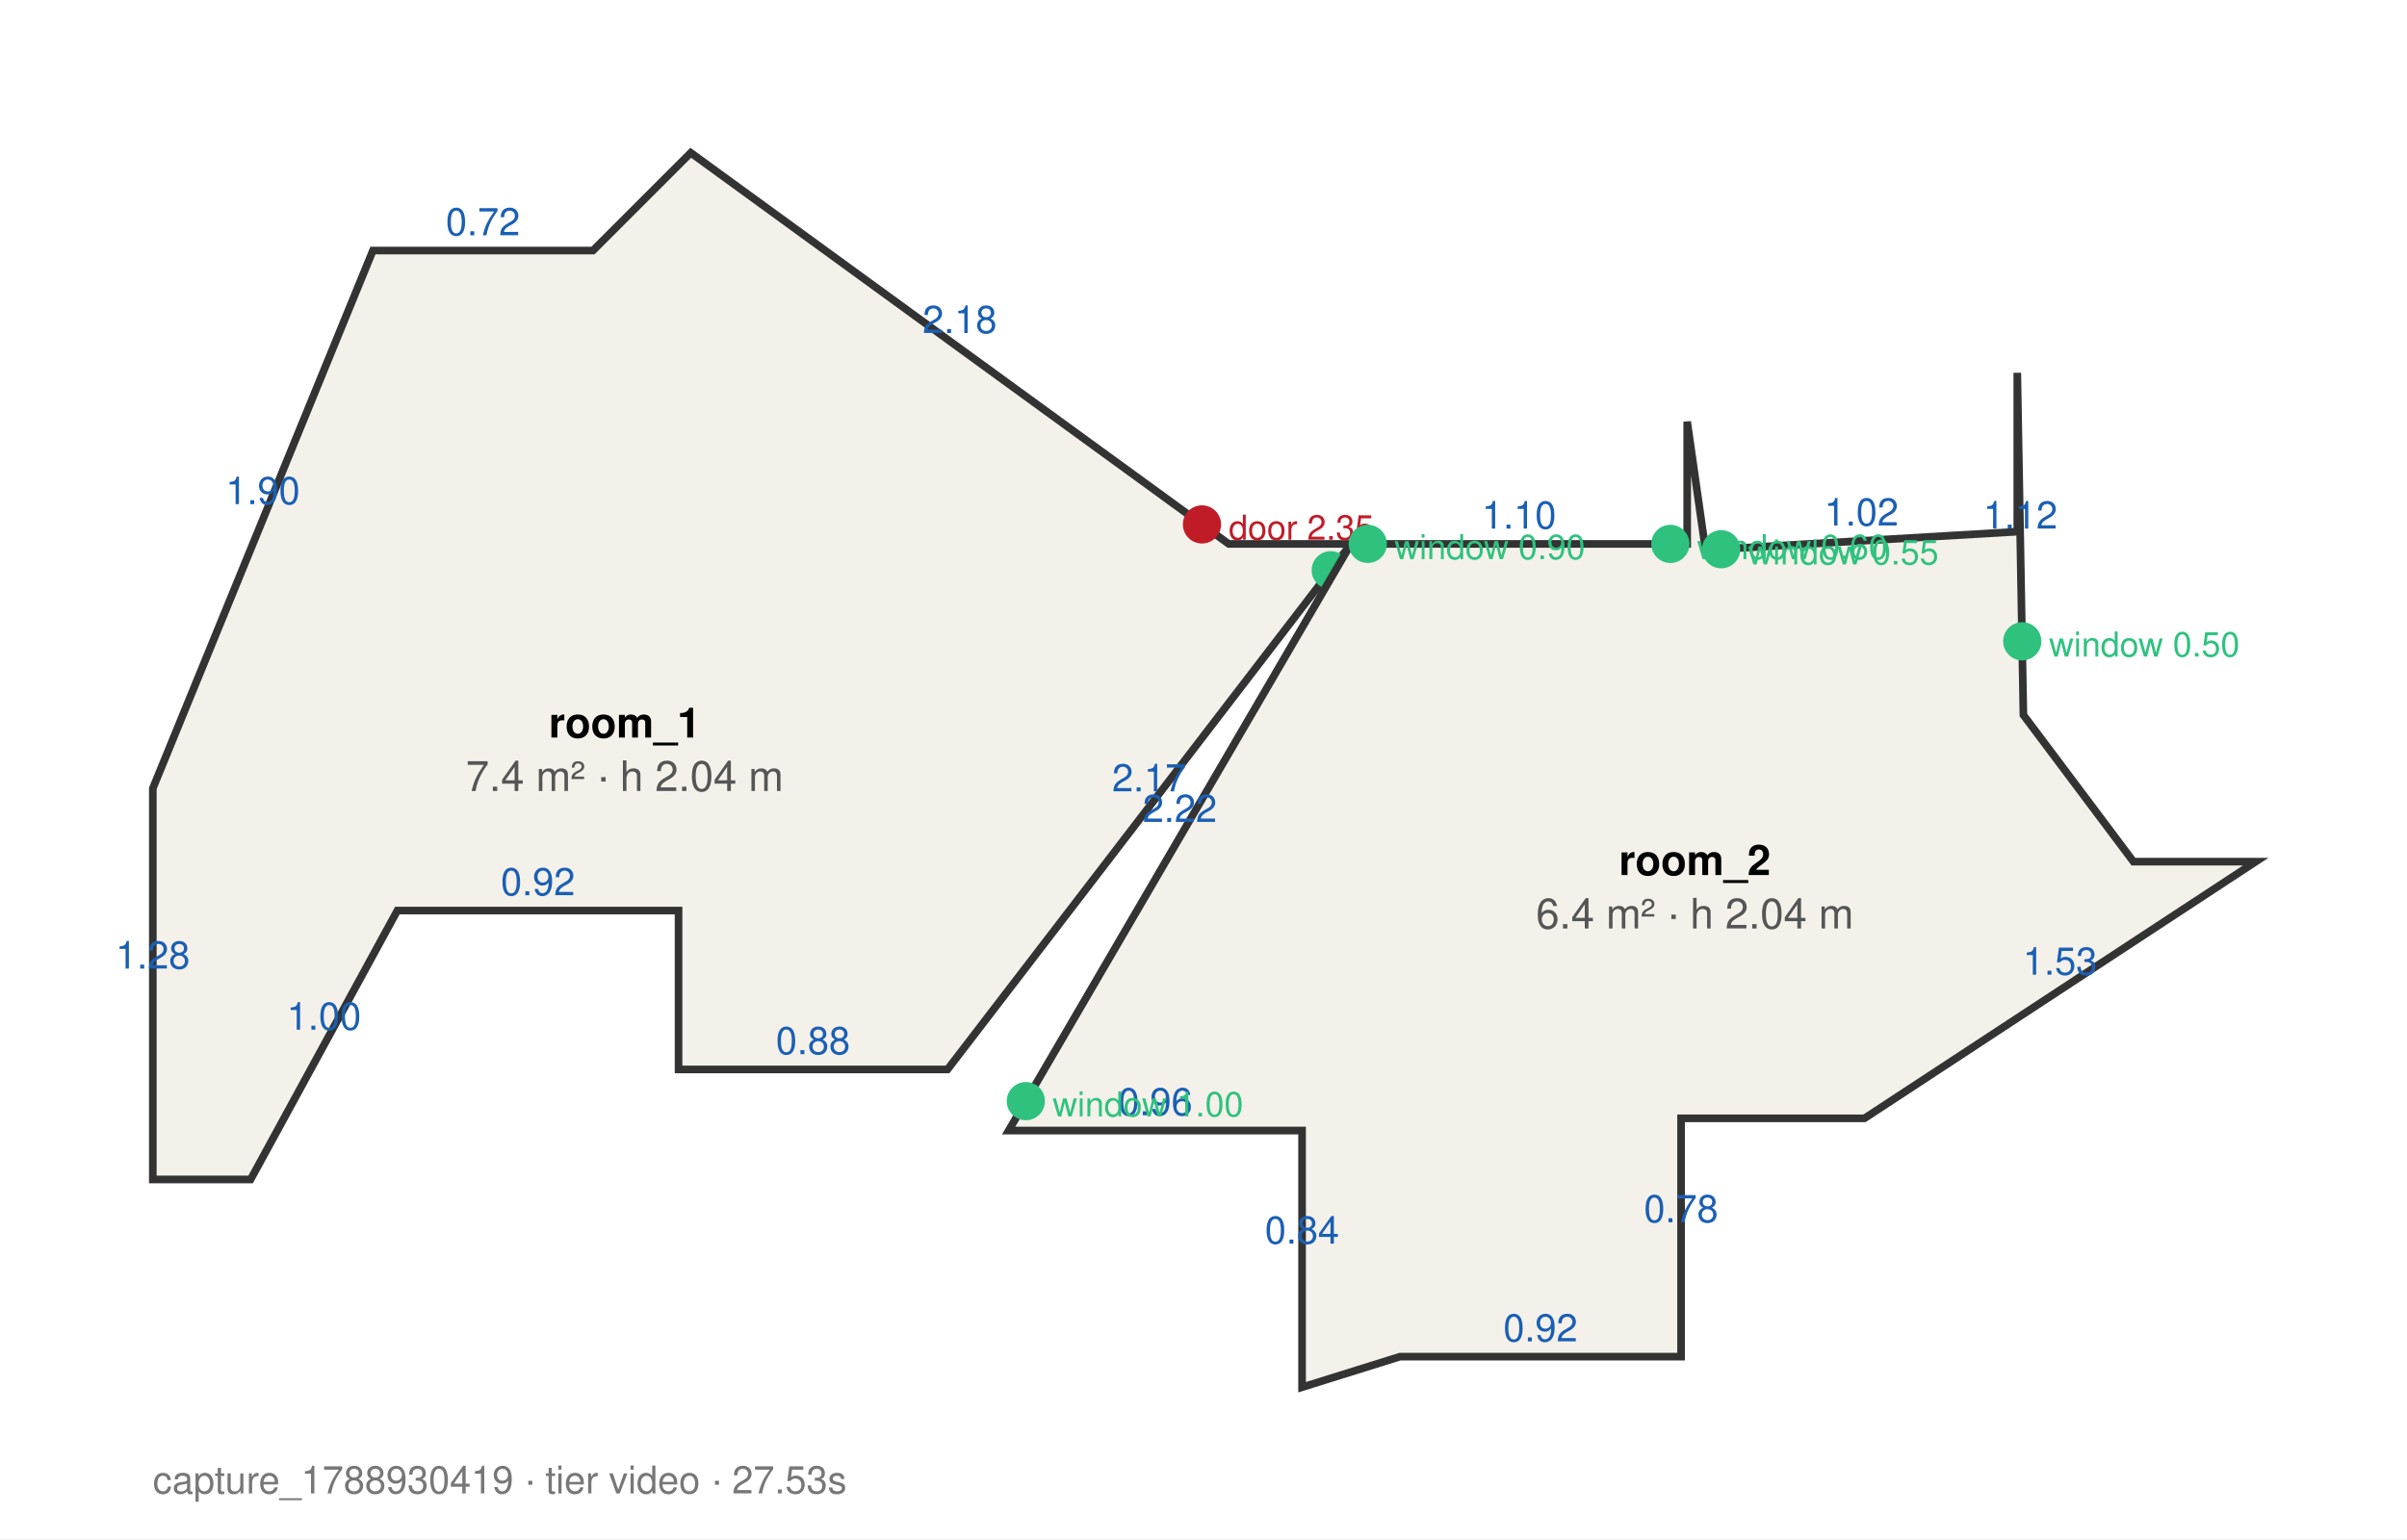
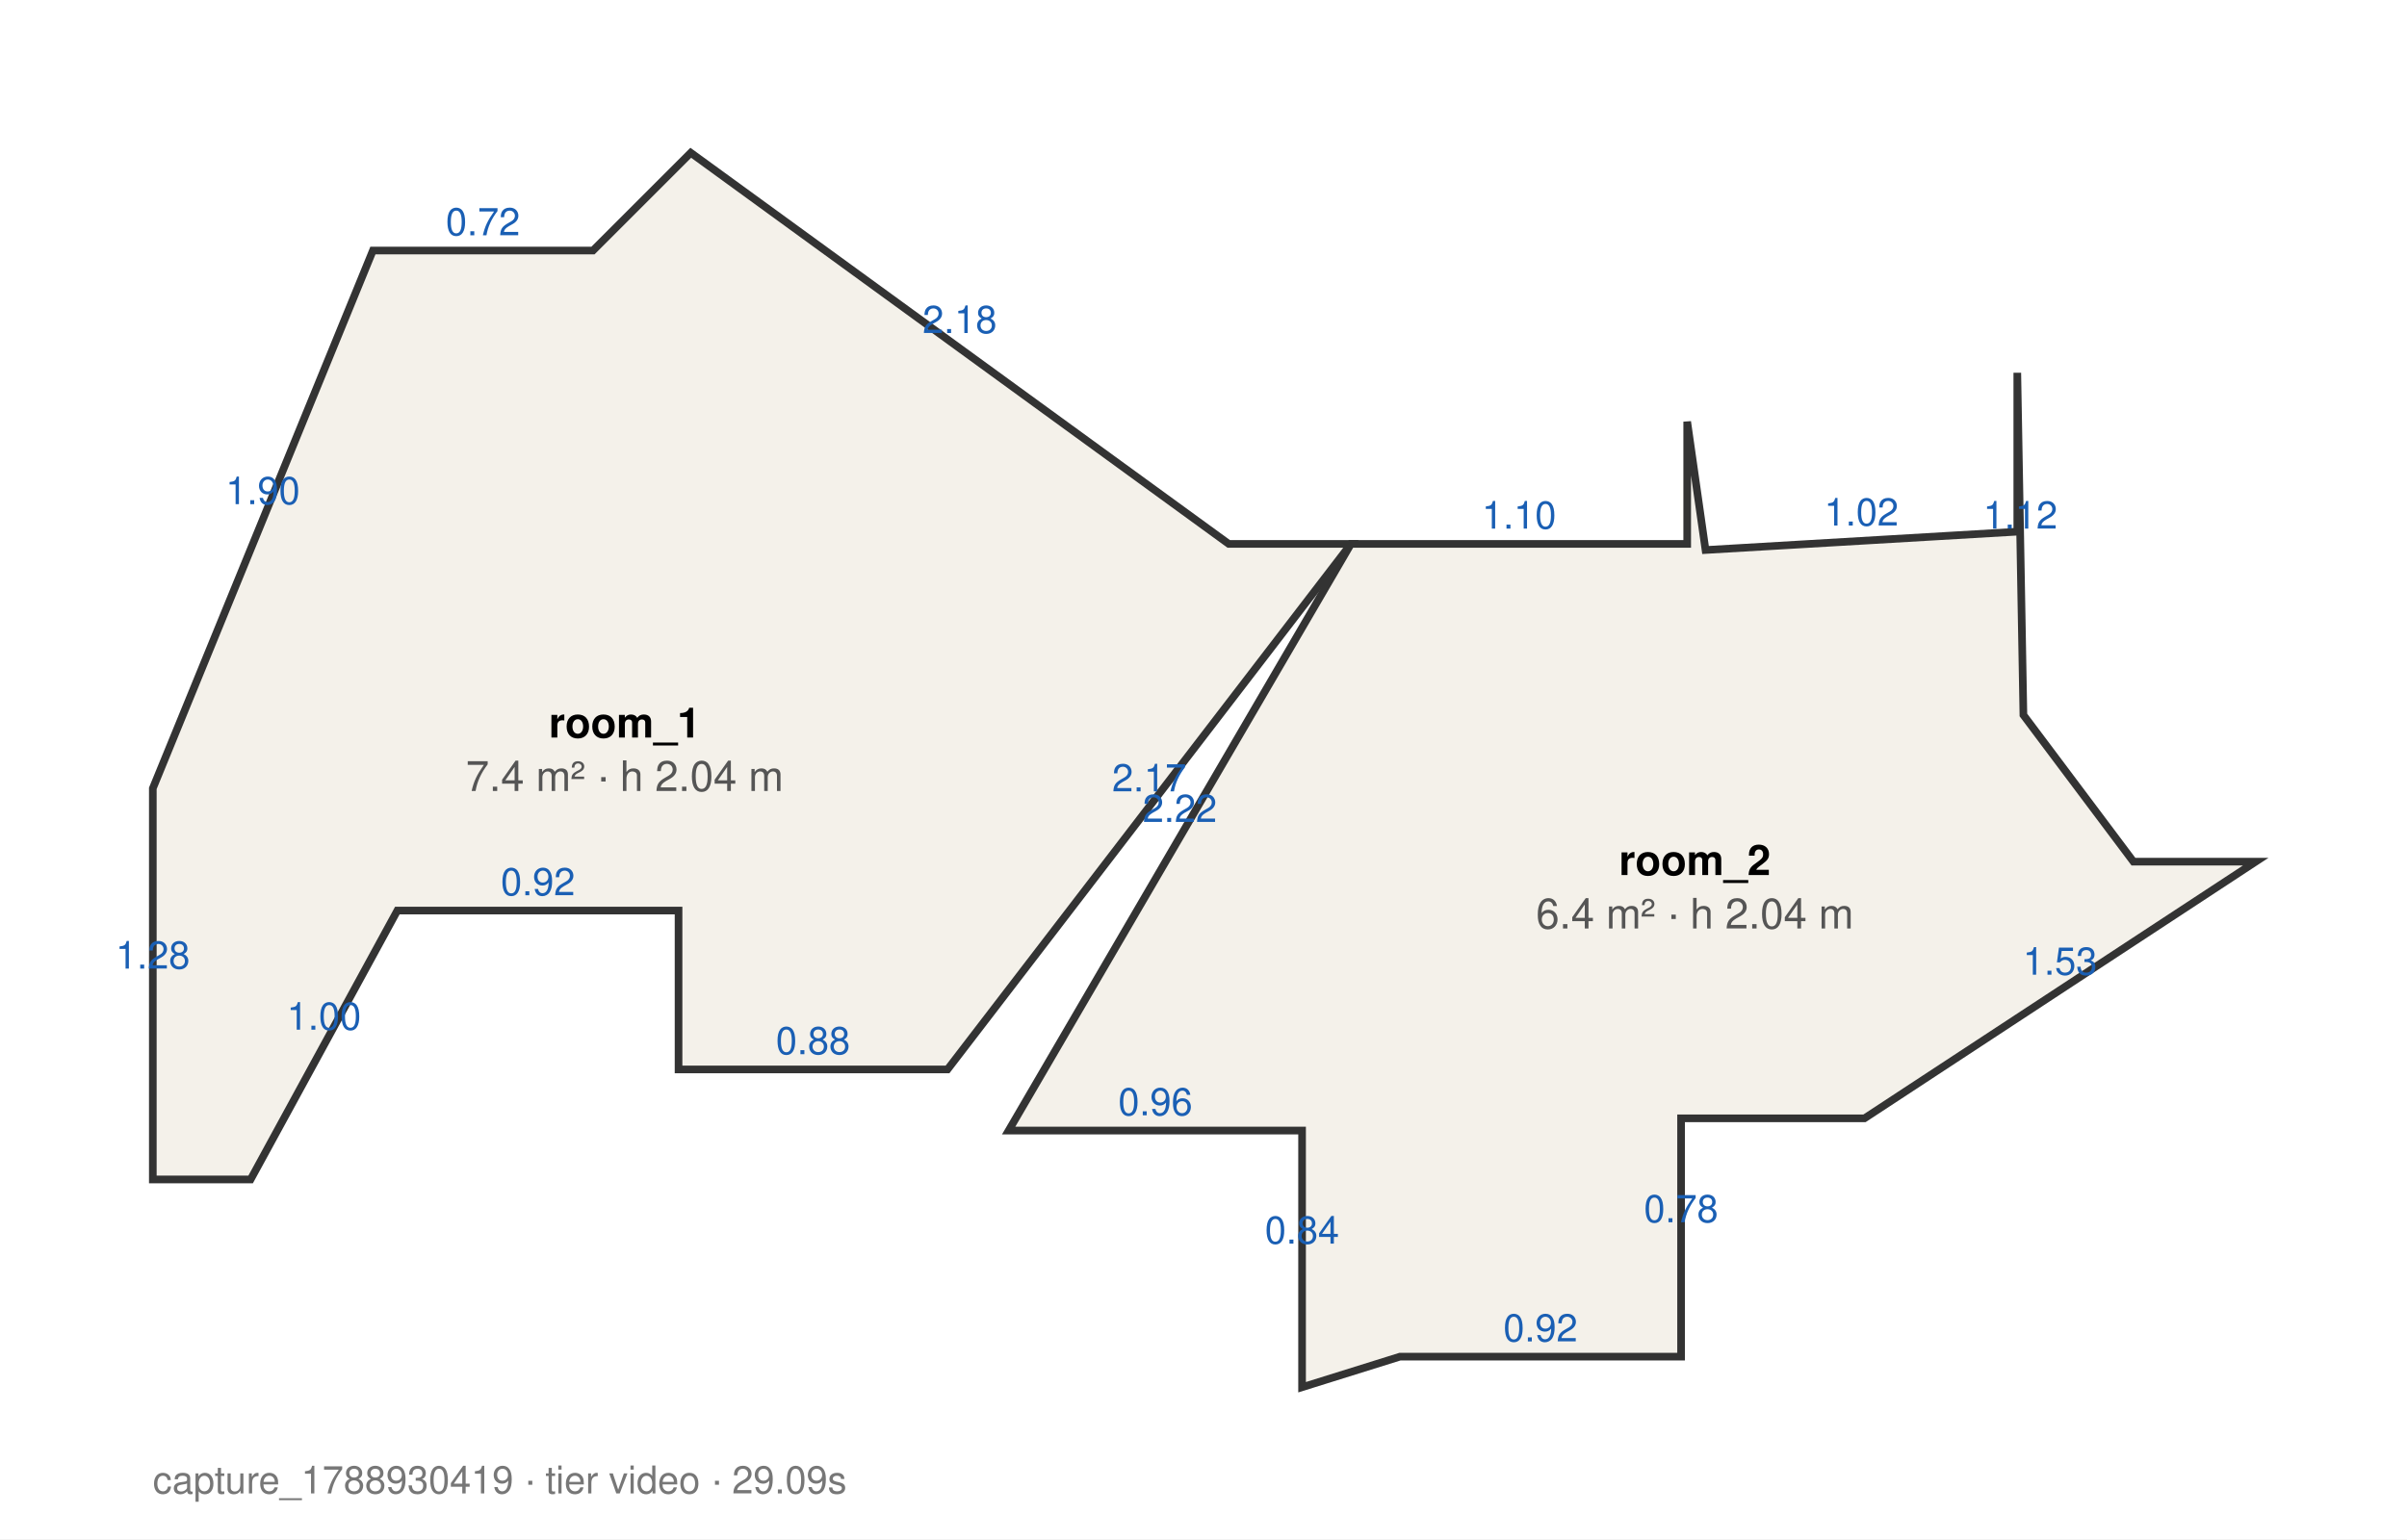
<svg xmlns="http://www.w3.org/2000/svg" width="630" height="403" viewBox="0 0 630 403" font-family="Helvetica, Arial" font-size="11">
  <rect width="100%" height="100%" fill="white" />
  <polygon points="40.0,206.4 40.0,308.8 65.6,308.8 104.0,238.4 177.6,238.4 177.6,280.0 248.0,280.0 353.6,142.4 321.6,142.4 180.8,40.0 155.2,65.6 97.6,65.6" fill="#f4f1ea" stroke="#333" stroke-width="2" />
  <text x="163.5" y="193.1" text-anchor="middle" font-weight="bold">room_1</text>
  <text x="163.5" y="207.1" text-anchor="middle" fill="#555">7.4 m² · h 2.04 m</text>
  <text x="40.0" y="253.6" text-anchor="middle" fill="#1a5fb4" font-size="10">1.28</text>
  <text x="84.8" y="269.6" text-anchor="middle" fill="#1a5fb4" font-size="10">1.00</text>
  <text x="140.8" y="234.4" text-anchor="middle" fill="#1a5fb4" font-size="10">0.92</text>
  <text x="212.8" y="276.0" text-anchor="middle" fill="#1a5fb4" font-size="10">0.88</text>
  <text x="300.8" y="207.2" text-anchor="middle" fill="#1a5fb4" font-size="10">2.17</text>
  <text x="251.2" y="87.2" text-anchor="middle" fill="#1a5fb4" font-size="10">2.18</text>
  <text x="126.4" y="61.6" text-anchor="middle" fill="#1a5fb4" font-size="10">0.72</text>
  <text x="68.8" y="132.0" text-anchor="middle" fill="#1a5fb4" font-size="10">1.90</text>
-   <circle cx="348.3" cy="149.3" r="5" fill="#2ec27e" />
-   <text x="355.3" y="153.3" font-size="9" fill="#2ec27e">window 0.60</text>
-   <circle cx="314.6" cy="137.3" r="5" fill="#c01c28" />
-   <text x="321.6" y="141.3" font-size="9" fill="#c01c28">door 2.35</text>
  <polygon points="264.0,296.0 340.8,296.0 340.8,363.2 366.4,355.2 440.0,355.2 440.0,292.8 488.0,292.8 590.4,225.6 558.4,225.6 529.6,187.2 528.0,97.6 528.0,139.2 446.4,144.0 441.6,110.4 441.6,142.4 353.6,142.4" fill="#f4f1ea" stroke="#333" stroke-width="2" />
  <text x="443.6" y="229.1" text-anchor="middle" font-weight="bold">room_2</text>
  <text x="443.6" y="243.1" text-anchor="middle" fill="#555">6.4 m² · h 2.04 m</text>
  <text x="302.4" y="292.0" text-anchor="middle" fill="#1a5fb4" font-size="10">0.96</text>
  <text x="340.8" y="325.6" text-anchor="middle" fill="#1a5fb4" font-size="10">0.84</text>
  <text x="403.2" y="351.2" text-anchor="middle" fill="#1a5fb4" font-size="10">0.92</text>
  <text x="440.0" y="320.0" text-anchor="middle" fill="#1a5fb4" font-size="10">0.78</text>
  <text x="539.2" y="255.2" text-anchor="middle" fill="#1a5fb4" font-size="10">1.53</text>
  <text x="528.8" y="138.4" text-anchor="middle" fill="#1a5fb4" font-size="10">1.12</text>
  <text x="487.2" y="137.6" text-anchor="middle" fill="#1a5fb4" font-size="10">1.02</text>
  <text x="397.6" y="138.4" text-anchor="middle" fill="#1a5fb4" font-size="10">1.10</text>
  <text x="308.8" y="215.2" text-anchor="middle" fill="#1a5fb4" font-size="10">2.22</text>
-   <circle cx="529.3" cy="167.9" r="5" fill="#2ec27e" />
-   <text x="536.3" y="171.9" font-size="9" fill="#2ec27e">window 0.50</text>
-   <circle cx="450.5" cy="143.8" r="5" fill="#2ec27e" />
-   <text x="457.5" y="147.8" font-size="9" fill="#2ec27e">window 0.55</text>
-   <circle cx="437.2" cy="142.4" r="5" fill="#2ec27e" />
-   <text x="444.2" y="146.4" font-size="9" fill="#2ec27e">window 0.60</text>
-   <circle cx="358.0" cy="142.4" r="5" fill="#2ec27e" />
-   <text x="365.0" y="146.4" font-size="9" fill="#2ec27e">window 0.90</text>
-   <circle cx="268.5" cy="288.3" r="5" fill="#2ec27e" />
-   <text x="275.5" y="292.3" font-size="9" fill="#2ec27e">window 1.00</text>
-   <text x="40" y="391" fill="#777" font-size="10">capture_1788930419 · tier video · 27.53s</text>
+   <text x="40" y="391" fill="#777" font-size="10">capture_1788930419 · tier video · 29.09s</text>
</svg>
